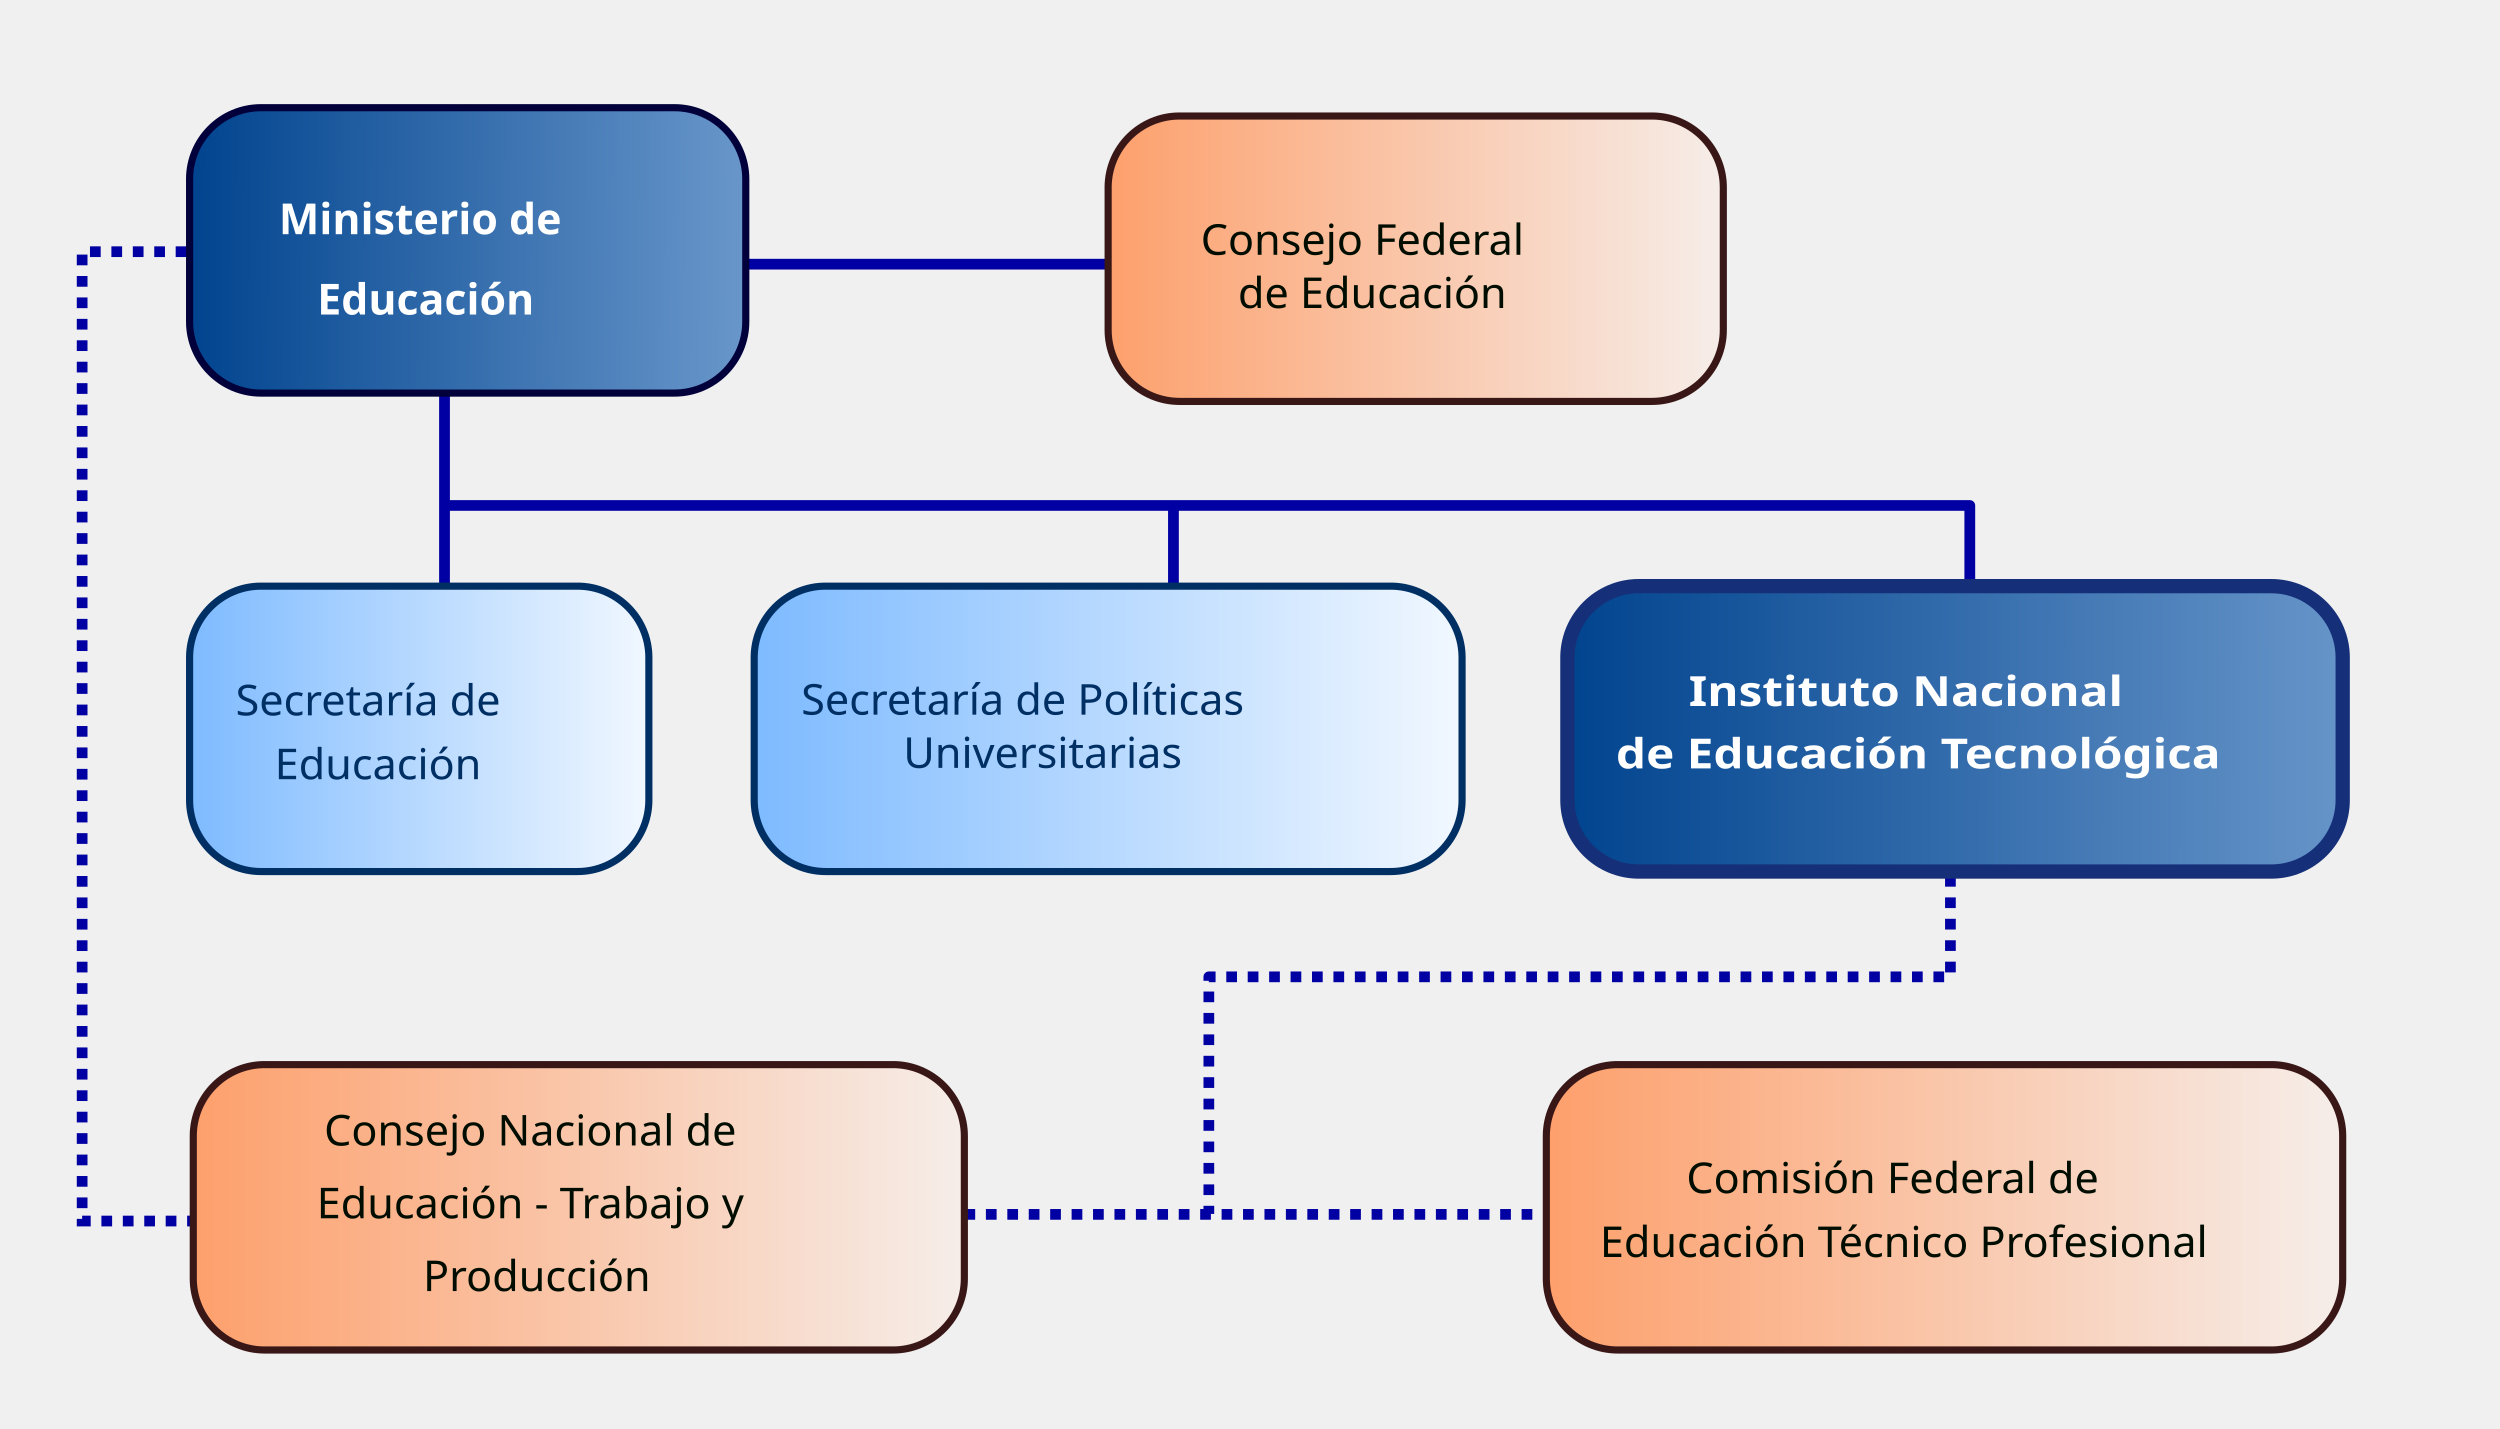
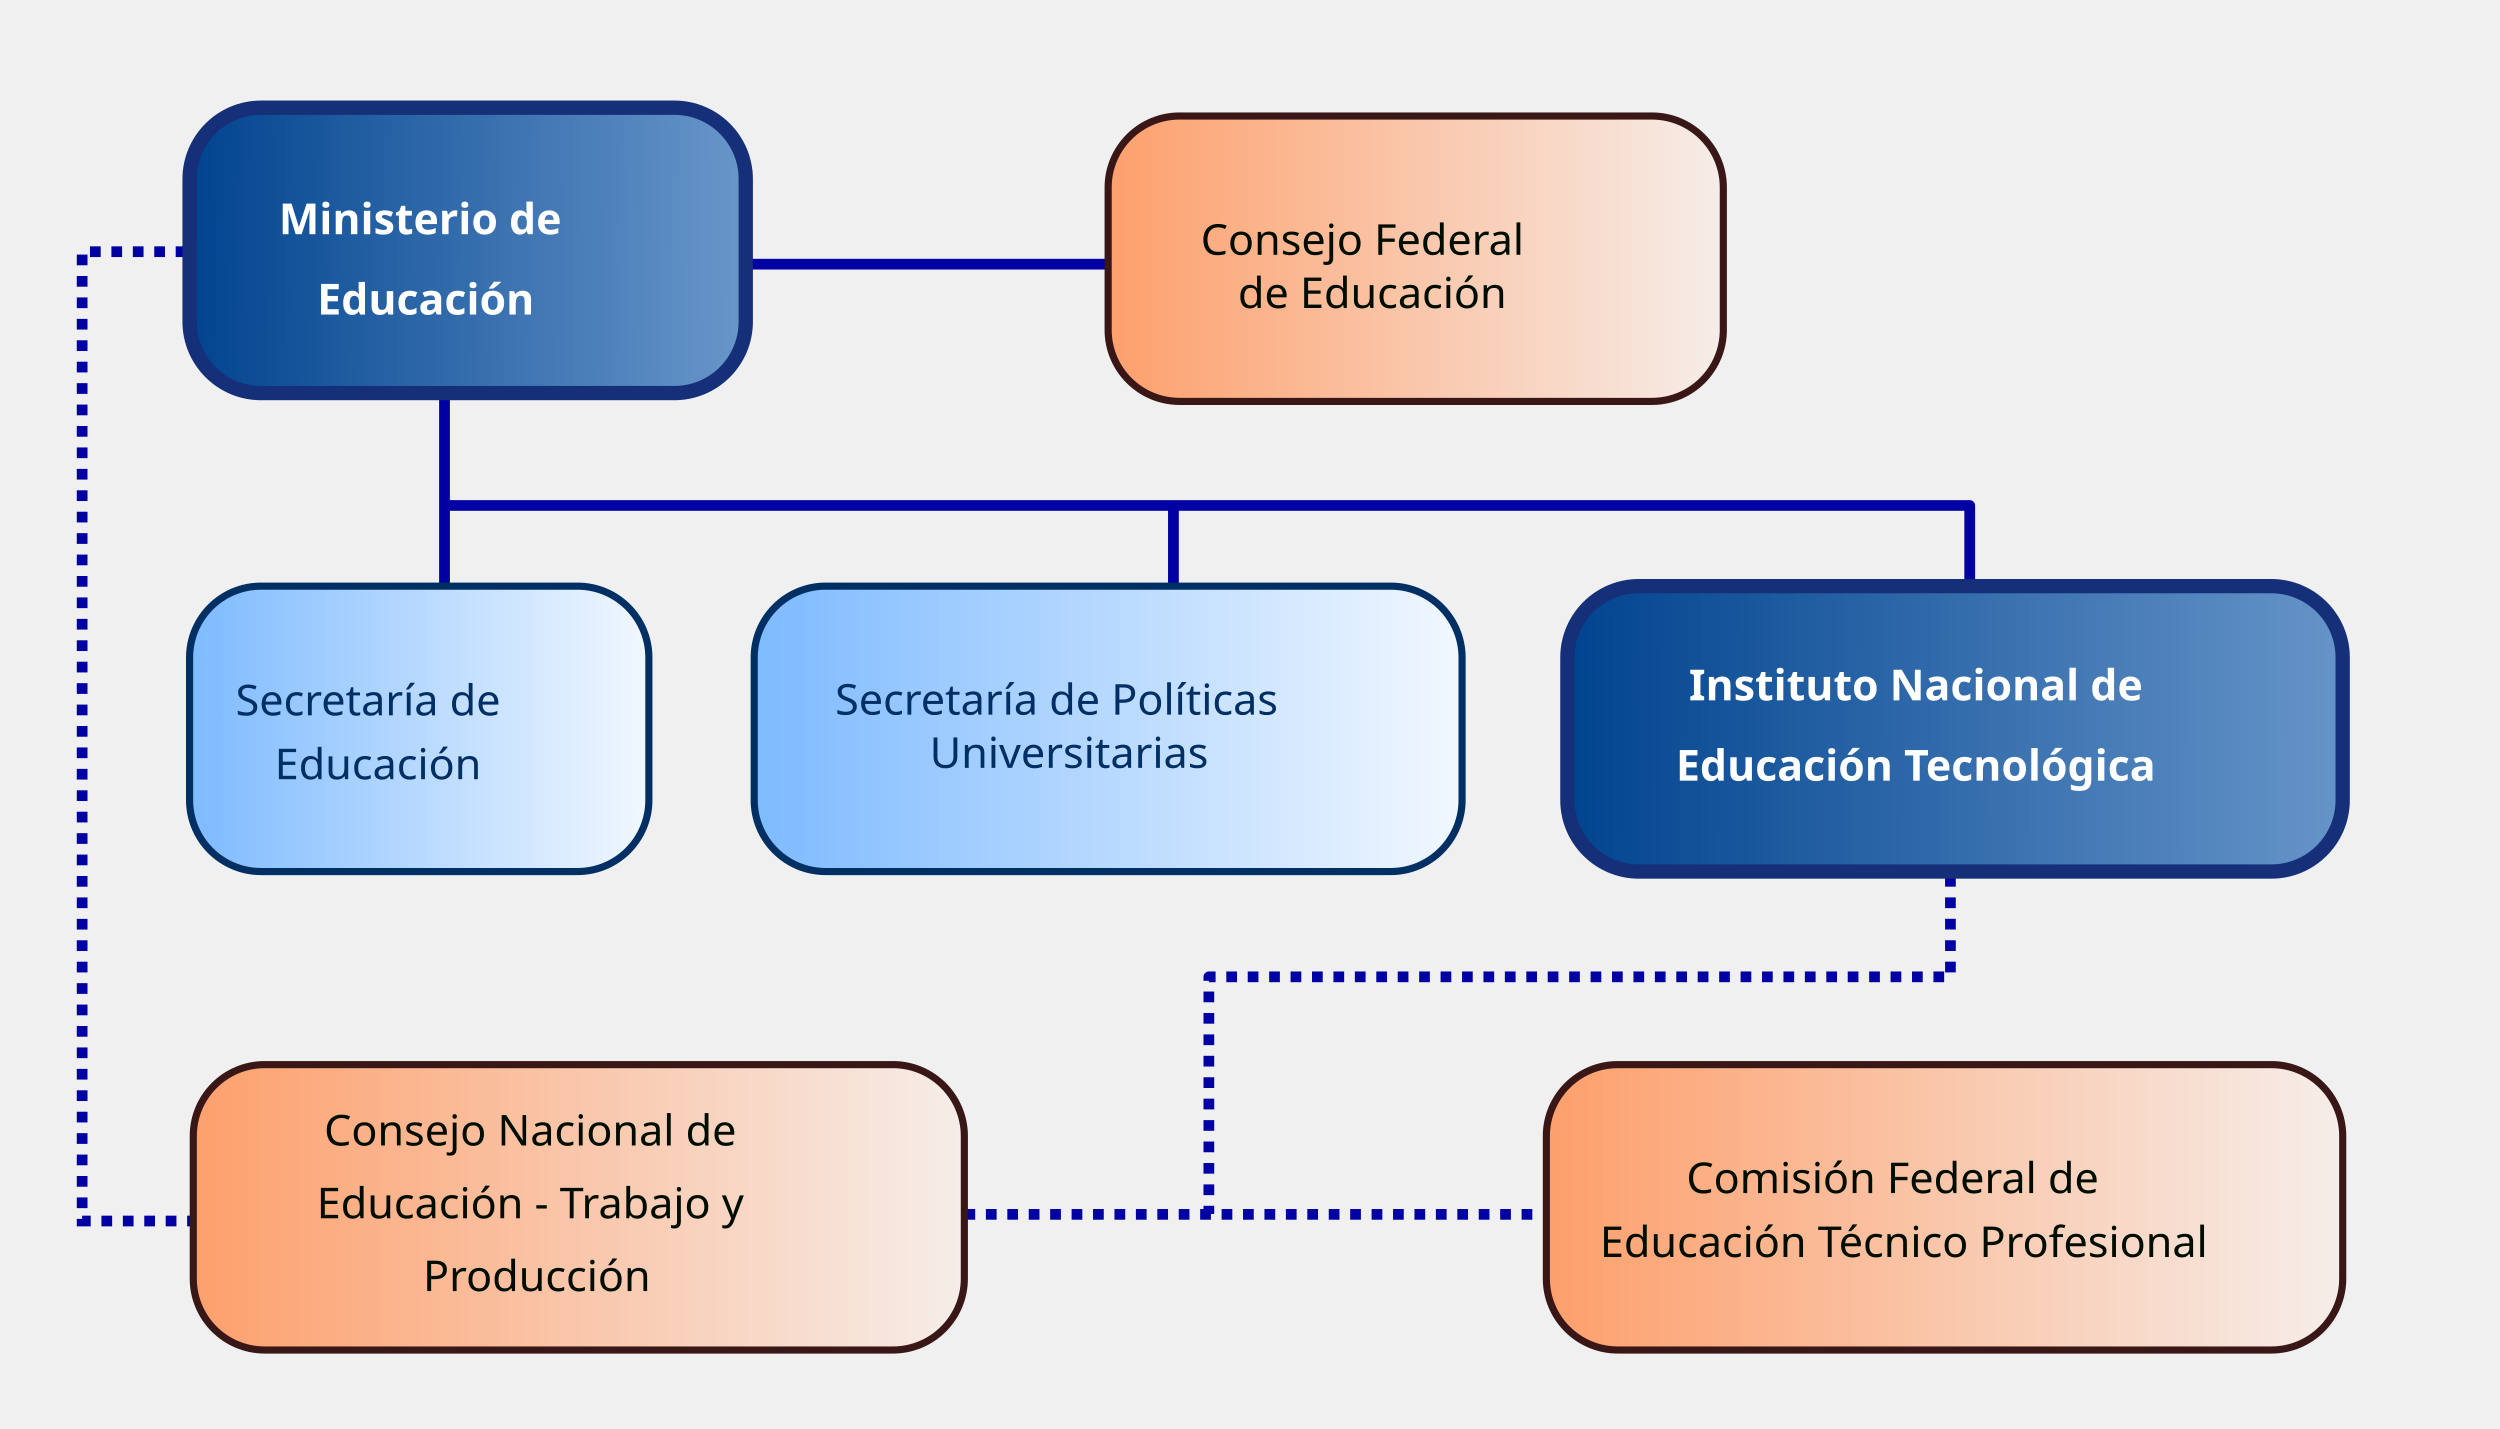
- <svg xmlns="http://www.w3.org/2000/svg" xmlns:xlink="http://www.w3.org/1999/xlink" version="1.2" width="700" height="400" id="svg2">
+ <svg xmlns="http://www.w3.org/2000/svg" xmlns:xlink="http://www.w3.org/1999/xlink" id="svg2" viewBox="0 0 700 400" version="1.2" width="100%" height="100%">
  <defs id="defs4">
    <linearGradient id="linearGradient4011">
-       <stop offset="0" style="stop-color:#00438e;stop-opacity:1;" id="stop4013" />
-       <stop offset="1" style="stop-color:#aecef2;stop-opacity:1;" id="stop4015" />
-     </linearGradient>
-     <linearGradient id="linearGradient3827">
-       <stop style="stop-color:#d2d7d3;stop-opacity:1;" offset="0" id="stop3829" />
-       <stop id="stop3835" offset="0.5" style="stop-color:#acc0ae;stop-opacity:1;" />
-       <stop style="stop-color:#eaf6eb;stop-opacity:1;" offset="1" id="stop3831" />
+       <stop id="stop4013" stop-color="#00438e" offset="0" />
+       <stop id="stop4015" stop-color="#aecef2" offset="1" />
    </linearGradient>
    <linearGradient id="linearGradient3600">
-       <stop id="stop3602" style="stop-color:#fd9f6b;stop-opacity:1;" offset="0" />
-       <stop id="stop3604" style="stop-color:#f6eeea;stop-opacity:1;" offset="1" />
-     </linearGradient>
-     <linearGradient id="linearGradient3600-6">
-       <stop id="stop3602-8" style="stop-color:#cb8d35;stop-opacity:1" offset="0" />
-       <stop id="stop3604-1" style="stop-color:#e8cea8;stop-opacity:1" offset="1" />
+       <stop id="stop3602" stop-color="#fd9f6b" offset="0" />
+       <stop id="stop3604" stop-color="#f6eeea" offset="1" />
    </linearGradient>
    <linearGradient id="linearGradient3600-0-3">
-       <stop id="stop3602-0-1" style="stop-color:#7dbaff;stop-opacity:1" offset="0" />
-       <stop id="stop3604-6-0" style="stop-color:#f2f8ff;stop-opacity:1" offset="1" />
+       <stop id="stop3602-0-1" stop-color="#7dbaff" offset="0" />
+       <stop id="stop3604-6-0" stop-color="#f2f8ff" offset="1" />
    </linearGradient>
-     <linearGradient id="linearGradient3600-0-3-1">
-       <stop id="stop3602-0-1-0" style="stop-color:#6b70a2;stop-opacity:1;" offset="0" />
-       <stop offset="0.5" style="stop-color:#2b39be;stop-opacity:1;" id="stop3863" />
-       <stop id="stop3604-6-0-3" style="stop-color:#130ed8;stop-opacity:1;" offset="1" />
-     </linearGradient>
-     <linearGradient x1="264.286" y1="142.791" x2="264.286" y2="293.362" id="linearGradient3983-7" xlink:href="#linearGradient3600-6-4" gradientUnits="userSpaceOnUse" gradientTransform="matrix(0.4129249,0,0,0.4237654,410.4032,250.8447)" />
-     <linearGradient id="linearGradient3600-6-4">
-       <stop id="stop3602-8-7" style="stop-color:#cb8d35;stop-opacity:1" offset="0" />
-       <stop id="stop3604-1-1" style="stop-color:#e8cea8;stop-opacity:1" offset="1" />
-     </linearGradient>
-     <linearGradient x1="264.286" y1="142.791" x2="264.286" y2="293.362" id="linearGradient3032" xlink:href="#linearGradient3600" gradientUnits="userSpaceOnUse" gradientTransform="matrix(0.4129249,0,0,0.4441387,50.51218,-40.02081)" />
-     <linearGradient x1="264.286" y1="142.791" x2="264.286" y2="293.362" id="linearGradient3044" xlink:href="#linearGradient3600-6" gradientUnits="userSpaceOnUse" gradientTransform="matrix(0.4129249,0,0,0.5378561,307.7055,-51.16677)" />
-     <linearGradient x1="264.286" y1="142.791" x2="264.286" y2="293.362" id="linearGradient3056" xlink:href="#linearGradient3600-0-3" gradientUnits="userSpaceOnUse" gradientTransform="matrix(0.4129249,0,0,0.5378561,50.51219,80.4715)" />
-     <linearGradient x1="264.286" y1="142.791" x2="264.286" y2="293.362" id="linearGradient3069" xlink:href="#linearGradient3600-0-3" gradientUnits="userSpaceOnUse" gradientTransform="matrix(0.4129249,0,0,0.5378561,208.6035,80.47149)" />
-     <linearGradient x1="264.286" y1="142.791" x2="264.286" y2="293.362" id="linearGradient3083" xlink:href="#linearGradient4011" gradientUnits="userSpaceOnUse" gradientTransform="matrix(0.4129249,0,0,0.5378561,436.3021,80.47149)" />
-     <linearGradient x1="264.286" y1="142.791" x2="264.286" y2="293.362" id="linearGradient3097" xlink:href="#linearGradient3600" gradientUnits="userSpaceOnUse" gradientTransform="matrix(0.4129249,0,0,0.4237654,51.54455,230.8447)" />
-     <linearGradient x1="264.286" y1="142.791" x2="264.286" y2="293.362" id="linearGradient3111" xlink:href="#linearGradient3827" gradientUnits="userSpaceOnUse" gradientTransform="matrix(0.4129249,0,0,0.4237654,430.4032,230.8447)" />
-     <linearGradient xlink:href="#linearGradient4011" id="linearGradient3825" x1="94.344" y1="63.797" x2="355.329" y2="65.926" gradientUnits="userSpaceOnUse" />
-     <linearGradient xlink:href="#linearGradient3600" id="linearGradient3833" x1="350.537" y1="66.127" x2="526.786" y2="66.127" gradientUnits="userSpaceOnUse" />
-     <linearGradient xlink:href="#linearGradient3600" id="linearGradient3861" x1="94.376" y1="331.733" x2="314.277" y2="331.733" gradientUnits="userSpaceOnUse" />
-     <linearGradient xlink:href="#linearGradient3600" id="linearGradient3995" x1="474.235" y1="331.733" x2="699.215" y2="331.733" gradientUnits="userSpaceOnUse" />
-     <linearGradient xlink:href="#linearGradient3600-0-3" id="linearGradient4021" x1="252.435" y1="197.765" x2="452.639" y2="197.765" gradientUnits="userSpaceOnUse" />
-     <linearGradient xlink:href="#linearGradient3600-0-3" id="linearGradient4025" x1="94.344" y1="197.765" x2="224.941" y2="197.765" gradientUnits="userSpaceOnUse" />
-     <linearGradient xlink:href="#linearGradient4011" id="linearGradient4027" x1="479.134" y1="197.765" x2="853.497" y2="198.83" gradientUnits="userSpaceOnUse" />
+     <linearGradient id="linearGradient3825" y2="65.926" xlink:href="#linearGradient4011" gradientUnits="userSpaceOnUse" x2="355.33" y1="63.797" x1="94.344" />
+     <linearGradient id="linearGradient3833" y2="66.127" xlink:href="#linearGradient3600" gradientUnits="userSpaceOnUse" x2="526.79" y1="66.127" x1="350.54" />
+     <linearGradient id="linearGradient3861" y2="331.73" xlink:href="#linearGradient3600" gradientUnits="userSpaceOnUse" x2="314.28" y1="331.73" x1="94.376" />
+     <linearGradient id="linearGradient3995" y2="331.73" xlink:href="#linearGradient3600" gradientUnits="userSpaceOnUse" x2="699.21" y1="331.73" x1="474.24" />
+     <linearGradient id="linearGradient4021" y2="197.77" xlink:href="#linearGradient3600-0-3" gradientUnits="userSpaceOnUse" x2="452.64" y1="197.77" x1="252.44" />
+     <linearGradient id="linearGradient4025" y2="197.77" xlink:href="#linearGradient3600-0-3" gradientUnits="userSpaceOnUse" x2="224.94" y1="197.77" x1="94.344" />
+     <linearGradient id="linearGradient4027" y2="198.83" xlink:href="#linearGradient4011" gradientUnits="userSpaceOnUse" x2="853.5" y1="197.77" x1="479.13" />
  </defs>
-   <g transform="translate(-42.25951,6.311694)" id="layer1">
-     <g transform="translate(20,-20)" id="g4567">
-       <path d="m 568.376,228.956 0,58.243 -207.642,0 0,66.385" id="path4142" style="fill:none;stroke:#0100a2;stroke-width:3;stroke-linecap:butt;stroke-linejoin:round;stroke-miterlimit:4;stroke-opacity:1;stroke-dasharray:3, 3;stroke-dashoffset:0" />
-       <path d="m 274.311,353.714 200.218,0" id="path4118-9" style="fill:none;stroke:#0100a2;stroke-width:3;stroke-linecap:butt;stroke-linejoin:miter;stroke-miterlimit:4;stroke-opacity:1;stroke-dasharray:3, 3;stroke-dashoffset:0" />
-       <path d="m 92.451,84.163 -47.191,0 0,271.415 60.169,0" id="path4118" style="fill:none;stroke:#0100a2;stroke-width:3;stroke-linecap:butt;stroke-linejoin:miter;stroke-miterlimit:4;stroke-opacity:1;stroke-dasharray:3,3;stroke-dashoffset:0" />
-       <path d="m 222.227,87.657 123.877,0" id="path4114" style="fill:none;stroke:#0100a2;stroke-width:3;stroke-linecap:butt;stroke-linejoin:miter;stroke-miterlimit:4;stroke-opacity:1;stroke-dasharray:none" />
-       <g transform="matrix(0.4129249,0,0,0.4077043,59.41692,30.1981)" id="g4109" style="stroke:#1ba200;stroke-width:14.623;stroke-linejoin:round;stroke-miterlimit:4;stroke-opacity:1;stroke-dasharray:none">
-         <path d="m 211.429,215.219 0,171.429" id="path4103" style="fill:none;stroke:#0100a2;stroke-width:7.312;stroke-linecap:butt;stroke-linejoin:round;stroke-miterlimit:4;stroke-opacity:1;stroke-dasharray:none" />
-         <path d="m 208.571,306.648 1037.143,0 0,94.286" id="path4105" style="fill:none;stroke:#0100a2;stroke-width:7.312;stroke-linecap:butt;stroke-linejoin:round;stroke-miterlimit:4;stroke-opacity:1;stroke-dasharray:none" />
-         <path d="m 705.714,306.648 0,94.286" id="path4107" style="fill:none;stroke:#0100a2;stroke-width:7.312;stroke-linecap:butt;stroke-linejoin:round;stroke-miterlimit:4;stroke-opacity:1;stroke-dasharray:none" />
+   <g id="layer1" transform="translate(-42.25951,6.311694)">
+     <g id="g4567" transform="translate(20,-20)" stroke="#0100a2" stroke-linecap="butt" stroke-miterlimit="4" fill="none">
+       <path id="path4142" stroke-linejoin="round" style="stroke-dasharray:3, 3;" d="m568.38,228.96,0,58.243-207.64,0,0,66.385" stroke-dashoffset="0" stroke-width="3" />
+       <path id="path4118-9" stroke-linejoin="miter" style="stroke-dasharray:3, 3;" d="m274.31,353.71,200.22,0" stroke-dashoffset="0" stroke-width="3" />
+       <path id="path4118" stroke-linejoin="miter" style="stroke-dasharray:3,3;" d="m92.451,84.163-47.191,0,0,271.41,60.169,0" stroke-dashoffset="0" stroke-width="3" />
+       <path id="path4114" stroke-linejoin="miter" style="stroke-dasharray:none;" d="m222.23,87.657,123.88,0" stroke-width="3" />
+       <g id="g4109" stroke-linejoin="round" style="stroke-dasharray:none;" transform="matrix(0.4129249,0,0,0.4077043,59.41692,30.1981)">
+         <path id="path4103" style="stroke-dasharray:none;" d="m211.43,215.22,0,171.43" stroke-width="7.312" />
+         <path id="path4105" style="stroke-dasharray:none;" d="m208.57,306.65,1037.1,0,0,94.286" stroke-width="7.312" />
+         <path id="path4107" style="stroke-dasharray:none;" d="m705.71,306.65,0,94.286" stroke-width="7.312" />
      </g>
    </g>
    <g id="g_inet">
-       <rect width="217.081" height="79.91" rx="20" ry="20" x="481.134" y="157.81" id="rect3590-39-0-5" style="fill:url(#linearGradient4027);fill-opacity:1;stroke:#152f78;stroke-width:4;stroke-linejoin:round;stroke-miterlimit:4;stroke-opacity:1;stroke-dasharray:none" />
-       <text x="552.39" y="204.931" transform="scale(1.070842,0.9338449)" id="text4372" xml:space="preserve" style="font-size:12.471px;font-style:normal;font-variant:normal;font-weight:bold;font-stretch:normal;text-align:center;line-height:150%;writing-mode:lr;text-anchor:middle;fill:#ffffff;fill-opacity:1;stroke:none;font-family:Sans;-inkscape-font-specification:Sans Bold">
-         <tspan id="tspan3950" x="552.39" y="204.931">Instituto Nacional</tspan>
-         <tspan x="552.39" y="223.637" id="tspan3977">de Educación Tecnológica</tspan>
+       <rect id="rect4476" stroke-linejoin="round" style="stroke-dasharray:none;" rx="20" ry="20" height="79.91" width="217.08" stroke="#152f78" stroke-miterlimit="4" y="157.81" x="481.13" stroke-width="4" fill="url(#linearGradient4027)" />
+       <text id="text4303-1" style="writing-mode:lr-tb;text-anchor:middle;text-align:center;" font-weight="bold" xml:space="preserve" font-size="12px" font-style="normal" line-height="125%" font-stretch="normal" font-variant="normal" y="189.779" x="589.601" font-family="Sans" fill="#ffffff">
+         <tspan id="tspan4305-5" style="writing-mode:lr-tb;text-anchor:middle;text-align:center;" line-height="125%" y="189.779" x="592.73">Instituto Nacional de</tspan>
+         <tspan id="tspan4309-9" style="writing-mode:lr-tb;text-anchor:middle;text-align:center;" line-height="125%" y="212.279" x="589.601">Educación Tecnológica</tspan>
      </text>
+       <rect id="rect3590-39-0-5" stroke-opacity="0" fill-opacity="0" rx="20" ry="20" height="79.91" width="217.08" stroke-miterlimit="4" y="157.81" x="481.13" />
    </g>
    <g id="g_consejo_educ">
-       <rect width="172.249" height="79.91" rx="20" ry="20" x="352.537" y="26.172" id="rect3590-3" style="fill:url(#linearGradient3833);fill-opacity:1;stroke:#391717;stroke-width:2;stroke-linejoin:round;stroke-miterlimit:4;stroke-opacity:1;stroke-dasharray:none" />
-       <text x="434.723" y="65.44" transform="scale(1.006382,0.9936584)" id="text4313" xml:space="preserve" style="font-size:12px;font-style:normal;font-variant:normal;font-weight:normal;font-stretch:normal;text-align:center;line-height:125%;writing-mode:lr-tb;text-anchor:middle;fill:#000d00;fill-opacity:1;stroke:none;font-family:Sans;-inkscape-font-specification:Sans">
+       <rect id="rect3590-3" stroke-linejoin="round" style="stroke-dasharray:none;" rx="20" ry="20" height="79.91" width="172.25" stroke="#391717" stroke-miterlimit="4" y="26.172" x="352.54" stroke-width="2" fill="url(#linearGradient3833)" />
+       <text id="text4313" style="writing-mode:lr-tb;text-anchor:middle;text-align:center;" font-weight="normal" xml:space="preserve" transform="scale(1.006382,0.9936584)" font-style="normal" line-height="125%" font-stretch="normal" font-size="12px" font-variant="normal" y="65.44" x="434.723" font-family="Sans" fill="#000d00">
        <tspan id="tspan3841" x="436.633" y="65.44">Consejo Federal </tspan>
        <tspan id="tspan3843" x="434.723" y="80.44">de Educación</tspan>
      </text>
+       <rect id="rect3590-3-04" opacity="0" rx="20" ry="20" height="79.91" width="172.25" y="26.172" x="352.54" stroke-width="2" />
    </g>
    <g id="g_secretaria_educ">
-       <rect width="128.597" height="79.91" rx="20" ry="20" x="95.344" y="157.81" id="rect3590-39" style="fill:url(#linearGradient4025);fill-opacity:1;stroke:#002f64;stroke-width:2;stroke-linejoin:round;stroke-miterlimit:4;stroke-opacity:1;stroke-dasharray:none" />
-       <text x="158.089" y="195.217" transform="scale(1.006382,0.9936584)" id="text4331" xml:space="preserve" style="font-size:12px;font-style:normal;font-variant:normal;font-weight:normal;font-stretch:normal;text-align:center;line-height:150%;writing-mode:lr-tb;text-anchor:middle;fill:#002f64;fill-opacity:1;stroke:none;font-family:Sans;-inkscape-font-specification:Sans">
+       <rect id="rect3590-39" stroke-linejoin="round" style="stroke-dasharray:none;" rx="20" ry="20" height="79.91" width="128.6" stroke="#002f64" stroke-miterlimit="4" y="157.81" x="95.344" stroke-width="2" fill="url(#linearGradient4025)" />
+       <text id="text4331" style="writing-mode:lr-tb;text-anchor:middle;text-align:center;" font-weight="normal" xml:space="preserve" transform="scale(1.006382,0.9936584)" font-style="normal" line-height="150%" font-stretch="normal" font-size="12px" font-variant="normal" y="195.217" x="158.089" font-family="Sans" fill="#002f64">
        <tspan id="tspan3944" x="159.999" y="195.217">Secretaría de </tspan>
-         <tspan x="158.089" y="213.217" id="tspan3968">Educación</tspan>
+         <tspan id="tspan3968" x="158.089" y="213.217">Educación</tspan>
      </text>
+       <rect id="rect4451" stroke-opacity="0" fill-opacity="0" rx="20" ry="20" height="79.91" width="128.6" stroke-miterlimit="4" y="157.81" x="95.344" />
    </g>
    <g id="g_secretaria_politicas">
-       <rect width="198.204" height="79.91" rx="20" ry="20" x="253.435" y="157.81" id="rect3590-39-0" style="fill:url(#linearGradient4021);fill-opacity:1.0;stroke:#002f64;stroke-width:2;stroke-linejoin:round;stroke-miterlimit:4;stroke-opacity:1;stroke-dasharray:none" />
-       <text x="349.993" y="195.023" transform="scale(1.006382,0.9936584)" id="text4342" xml:space="preserve" style="font-size:16.412px;font-style:normal;font-weight:normal;line-height:125%;fill:#002f64;fill-opacity:1;stroke:none;font-family:Bitstream Vera Sans">
-         <tspan id="tspan3890" style="font-size:12px;font-style:normal;font-variant:normal;font-weight:normal;font-stretch:normal;text-align:center;line-height:125%;writing-mode:lr-tb;text-anchor:middle;font-family:Sans;-inkscape-font-specification:Sans" x="349.993" y="195.023">Secretaría de Políticas</tspan>
-         <tspan id="tspan3892" style="font-size:12px;font-style:normal;font-variant:normal;font-weight:normal;font-stretch:normal;text-align:center;line-height:125%;writing-mode:lr-tb;text-anchor:middle;font-family:Sans;-inkscape-font-specification:Sans" x="351.903" y="210.023">Universitarias </tspan>
+       <rect id="rect4474" stroke-linejoin="round" style="stroke-dasharray:none;" rx="20" ry="20" height="79.91" width="198.2" stroke="#002f64" stroke-miterlimit="4" y="157.81" x="253.44" stroke-width="2" fill="url(#linearGradient4021)" />
+       <text id="text4342" font-weight="normal" xml:space="preserve" font-variant="normal" transform="scale(1.006382,0.9936584)" line-height="125%" font-stretch="normal" font-size="12px" font-style="normal" y="195.023" x="349.993" font-family="Sans" fill="#002f64">
+         <tspan id="tspan3890" style="writing-mode:lr-tb;text-anchor:middle;text-align:center;" line-height="125%" y="195.023" x="349.993">Secretaría de Políticas</tspan>
+         <tspan id="tspan3892" style="writing-mode:lr-tb;text-anchor:middle;text-align:center;" line-height="125%" y="210.023" x="351.903">Universitarias </tspan>
      </text>
+       <rect id="rect3590-39-0" stroke-opacity="0" fill-opacity="0" rx="20" ry="20" height="79.91" width="198.2" stroke-miterlimit="4" y="157.81" x="253.44" />
    </g>
    <g id="g_consejo_etp">
-       <rect width="215.901" height="79.91" rx="20" ry="20" x="96.376" y="291.778" id="rect3590-3-0" style="fill:url(#linearGradient3861);fill-opacity:1;stroke:#391717;stroke-width:2;stroke-linejoin:round;stroke-miterlimit:4;stroke-opacity:1;stroke-dasharray:none" />
-       <text x="202.278" y="316.424" transform="scale(1.006382,0.9936584)" id="text4412" xml:space="preserve" style="font-size:12px;font-style:normal;font-variant:normal;font-weight:normal;font-stretch:normal;text-align:center;line-height:125%;writing-mode:lr-tb;text-anchor:middle;fill:#000d00;fill-opacity:1;stroke:none;font-family:Sans;-inkscape-font-specification:Sans">
-         <tspan x="205.131" y="316.424" id="tspan4414" style="font-size:12px;font-style:normal;font-variant:normal;font-weight:normal;font-stretch:normal;text-align:center;line-height:125%;writing-mode:lr-tb;text-anchor:middle;fill:#000d00;fill-opacity:1;font-family:Sans;-inkscape-font-specification:Sans">Consejo Nacional de </tspan>
-         <tspan x="205.131" y="336.939" id="tspan4418" style="font-size:12px;font-style:normal;font-variant:normal;font-weight:normal;font-stretch:normal;text-align:center;line-height:125%;writing-mode:lr-tb;text-anchor:middle;fill:#000d00;fill-opacity:1;font-family:Sans;-inkscape-font-specification:Sans">Educación - Trabajo y </tspan>
-         <tspan x="202.278" y="357.454" id="tspan4422" style="font-size:12px;font-style:normal;font-variant:normal;font-weight:normal;font-stretch:normal;text-align:center;line-height:125%;writing-mode:lr-tb;text-anchor:middle;fill:#000d00;fill-opacity:1;font-family:Sans;-inkscape-font-specification:Sans">Producción</tspan>
+       <rect id="rect4486" stroke-linejoin="round" style="stroke-dasharray:none;" rx="20" ry="20" height="79.91" width="215.9" stroke="#391717" stroke-miterlimit="4" y="291.78" x="96.376" stroke-width="2" fill="url(#linearGradient3861)" />
+       <text id="text4412" style="writing-mode:lr-tb;text-anchor:middle;text-align:center;" font-weight="normal" xml:space="preserve" transform="scale(1.006382,0.9936584)" font-style="normal" line-height="125%" font-stretch="normal" font-size="12px" font-variant="normal" y="316.424" x="202.278" font-family="Sans" fill="#000d00">
+         <tspan id="tspan4414" style="writing-mode:lr-tb;text-anchor:middle;text-align:center;" line-height="125%" y="316.424" x="205.131">Consejo Nacional de </tspan>
+         <tspan id="tspan4418" style="writing-mode:lr-tb;text-anchor:middle;text-align:center;" line-height="125%" y="336.939" x="205.131">Educación - Trabajo y </tspan>
+         <tspan id="tspan4422" style="writing-mode:lr-tb;text-anchor:middle;text-align:center;" line-height="125%" y="357.454" x="202.278">Producción</tspan>
      </text>
+       <rect id="rect3590-3-0" stroke-opacity="0" fill-opacity="0" rx="20" ry="20" height="79.91" width="215.9" stroke-miterlimit="4" y="291.78" x="96.376" />
    </g>
    <g id="g_comision_etp">
-       <rect width="222.979" height="79.91" rx="20" ry="20" x="475.235" y="291.778" id="rect3590-3-0-6" style="fill:url(#linearGradient3995);fill-opacity:1;stroke:#391717;stroke-width:2;stroke-linejoin:round;stroke-miterlimit:4;stroke-opacity:1;stroke-dasharray:none" />
-       <text x="582.595" y="329.846" transform="scale(1.006382,0.9936584)" id="text4440" xml:space="preserve" style="font-size:12px;font-style:normal;font-variant:normal;font-weight:normal;font-stretch:normal;text-align:center;line-height:150%;writing-mode:lr-tb;text-anchor:middle;fill:#000d00;fill-opacity:1;stroke:none;font-family:Sans;-inkscape-font-specification:Sans">
+       <rect id="rect4488" stroke-linejoin="round" style="stroke-dasharray:none;" rx="20" ry="20" height="79.91" width="222.98" stroke="#391717" stroke-miterlimit="4" y="291.78" x="475.24" stroke-width="2" fill="url(#linearGradient3995)" />
+       <text id="text4440" style="font-size:12px;font-style:normal;font-variant:normal;font-weight:normal;font-stretch:normal;text-align:center;line-height:150%;writing-mode:lr-tb;text-anchor:middle;fill:#000d00;font-family:Sans" font-weight="normal" xml:space="preserve" transform="scale(1.006382,0.9936584)" font-style="normal" line-height="150%" font-stretch="normal" font-size="12px" font-variant="normal" y="329.846" x="582.595">
        <tspan id="tspan3952" x="582.595" y="329.846">Comisión Federal de</tspan>
        <tspan id="tspan3956" x="582.595" y="347.846">Educación Técnico Profesional</tspan>
      </text>
-       <flowRoot xml:space="preserve" id="flowRoot3912" style="fill:black;stroke:none;stroke-opacity:1;stroke-width:1px;stroke-linejoin:miter;stroke-linecap:butt;fill-opacity:1;font-family:Sans;font-style:normal;font-weight:normal;font-size:40px;line-height:125%;letter-spacing:0px;word-spacing:0px">
-         <flowRegion id="flowRegion3914">
-           <rect id="rect3916" width="173.507" height="57.481" x="460.912" y="309.521" />
-         </flowRegion>
-         <flowPara id="flowPara3918" />
-       </flowRoot>
+       <rect id="rect3590-3-0-6" stroke-opacity="0" fill-opacity="0" rx="20" ry="20" height="79.91" width="222.98" stroke-miterlimit="4" y="291.78" x="475.24" />
    </g>
    <g id="g_ministerio">
-       <rect width="155.732" height="79.91" rx="20" ry="20" x="95.344" y="23.842" id="rect3590" style="fill:url(#linearGradient3825);fill-opacity:1;stroke:#01003b;stroke-width:2;stroke-linejoin:round;stroke-miterlimit:4;stroke-opacity:1;stroke-dasharray:none" />
-       <text x="172.384" y="59.258" id="text4303" xml:space="preserve" style="font-size:12px;font-style:normal;font-weight:bold;text-align:center;text-anchor:middle;fill:#ffffff;fill-opacity:1;stroke:none;font-family:Sans;-inkscape-font-specification:Sans Bold;font-stretch:normal;font-variant:normal;writing-mode:lr;line-height:125%">
-         <tspan x="175.513" y="59.258" id="tspan4305" style="-inkscape-font-specification:Sans Bold;font-family:Sans;font-weight:bold;font-style:normal;font-stretch:normal;font-variant:normal;font-size:12px;text-anchor:middle;text-align:center;writing-mode:lr;line-height:125%;fill:#ffffff;fill-opacity:1">Ministerio de </tspan>
-         <tspan x="172.384" y="81.758" id="tspan4309" style="-inkscape-font-specification:Sans Bold;font-family:Sans;font-weight:bold;font-style:normal;font-stretch:normal;font-variant:normal;font-size:12px;text-anchor:middle;text-align:center;writing-mode:lr;line-height:125%;fill:#ffffff;fill-opacity:1">Educación</tspan>
+       <rect id="rect4490" stroke-linejoin="round" style="stroke-dasharray:none;" rx="20" ry="20" height="79.91" width="155.73" stroke="#152f78" stroke-miterlimit="4" y="23.842" x="95.344" stroke-width="4" fill="url(#linearGradient3825)" />
+       <text id="text4303" style="writing-mode:lr;text-anchor:middle;text-align:center;" font-weight="bold" xml:space="preserve" font-size="12px" font-style="normal" line-height="125%" font-stretch="normal" font-variant="normal" y="59.258" x="172.384" font-family="Sans" fill="#ffffff">
+         <tspan id="tspan4305" style="writing-mode:lr;text-anchor:middle;text-align:center;" line-height="125%" y="59.258" x="175.513">Ministerio de </tspan>
+         <tspan id="tspan4309" style="writing-mode:lr;text-anchor:middle;text-align:center;" line-height="125%" y="81.758" x="172.384">Educación</tspan>
      </text>
+       <rect id="rect3590" stroke-opacity="0" fill-opacity="0" rx="20" ry="20" height="79.91" width="155.73" stroke-miterlimit="4" y="23.842" x="95.344" />
    </g>
-     <flowRoot xml:space="preserve" id="flowRoot3958" style="fill:black;stroke:none;stroke-opacity:1;stroke-width:1px;stroke-linejoin:miter;stroke-linecap:butt;fill-opacity:1;font-family:Sans;font-style:normal;font-weight:normal;font-size:40px;line-height:125%;letter-spacing:0px;word-spacing:0px">
-       <flowRegion id="flowRegion3960">
-         <rect id="rect3962" width="192.668" height="60.674" x="452.396" y="172.205" />
-       </flowRegion>
-       <flowPara id="flowPara3964" />
-     </flowRoot>
  </g>
</svg>
